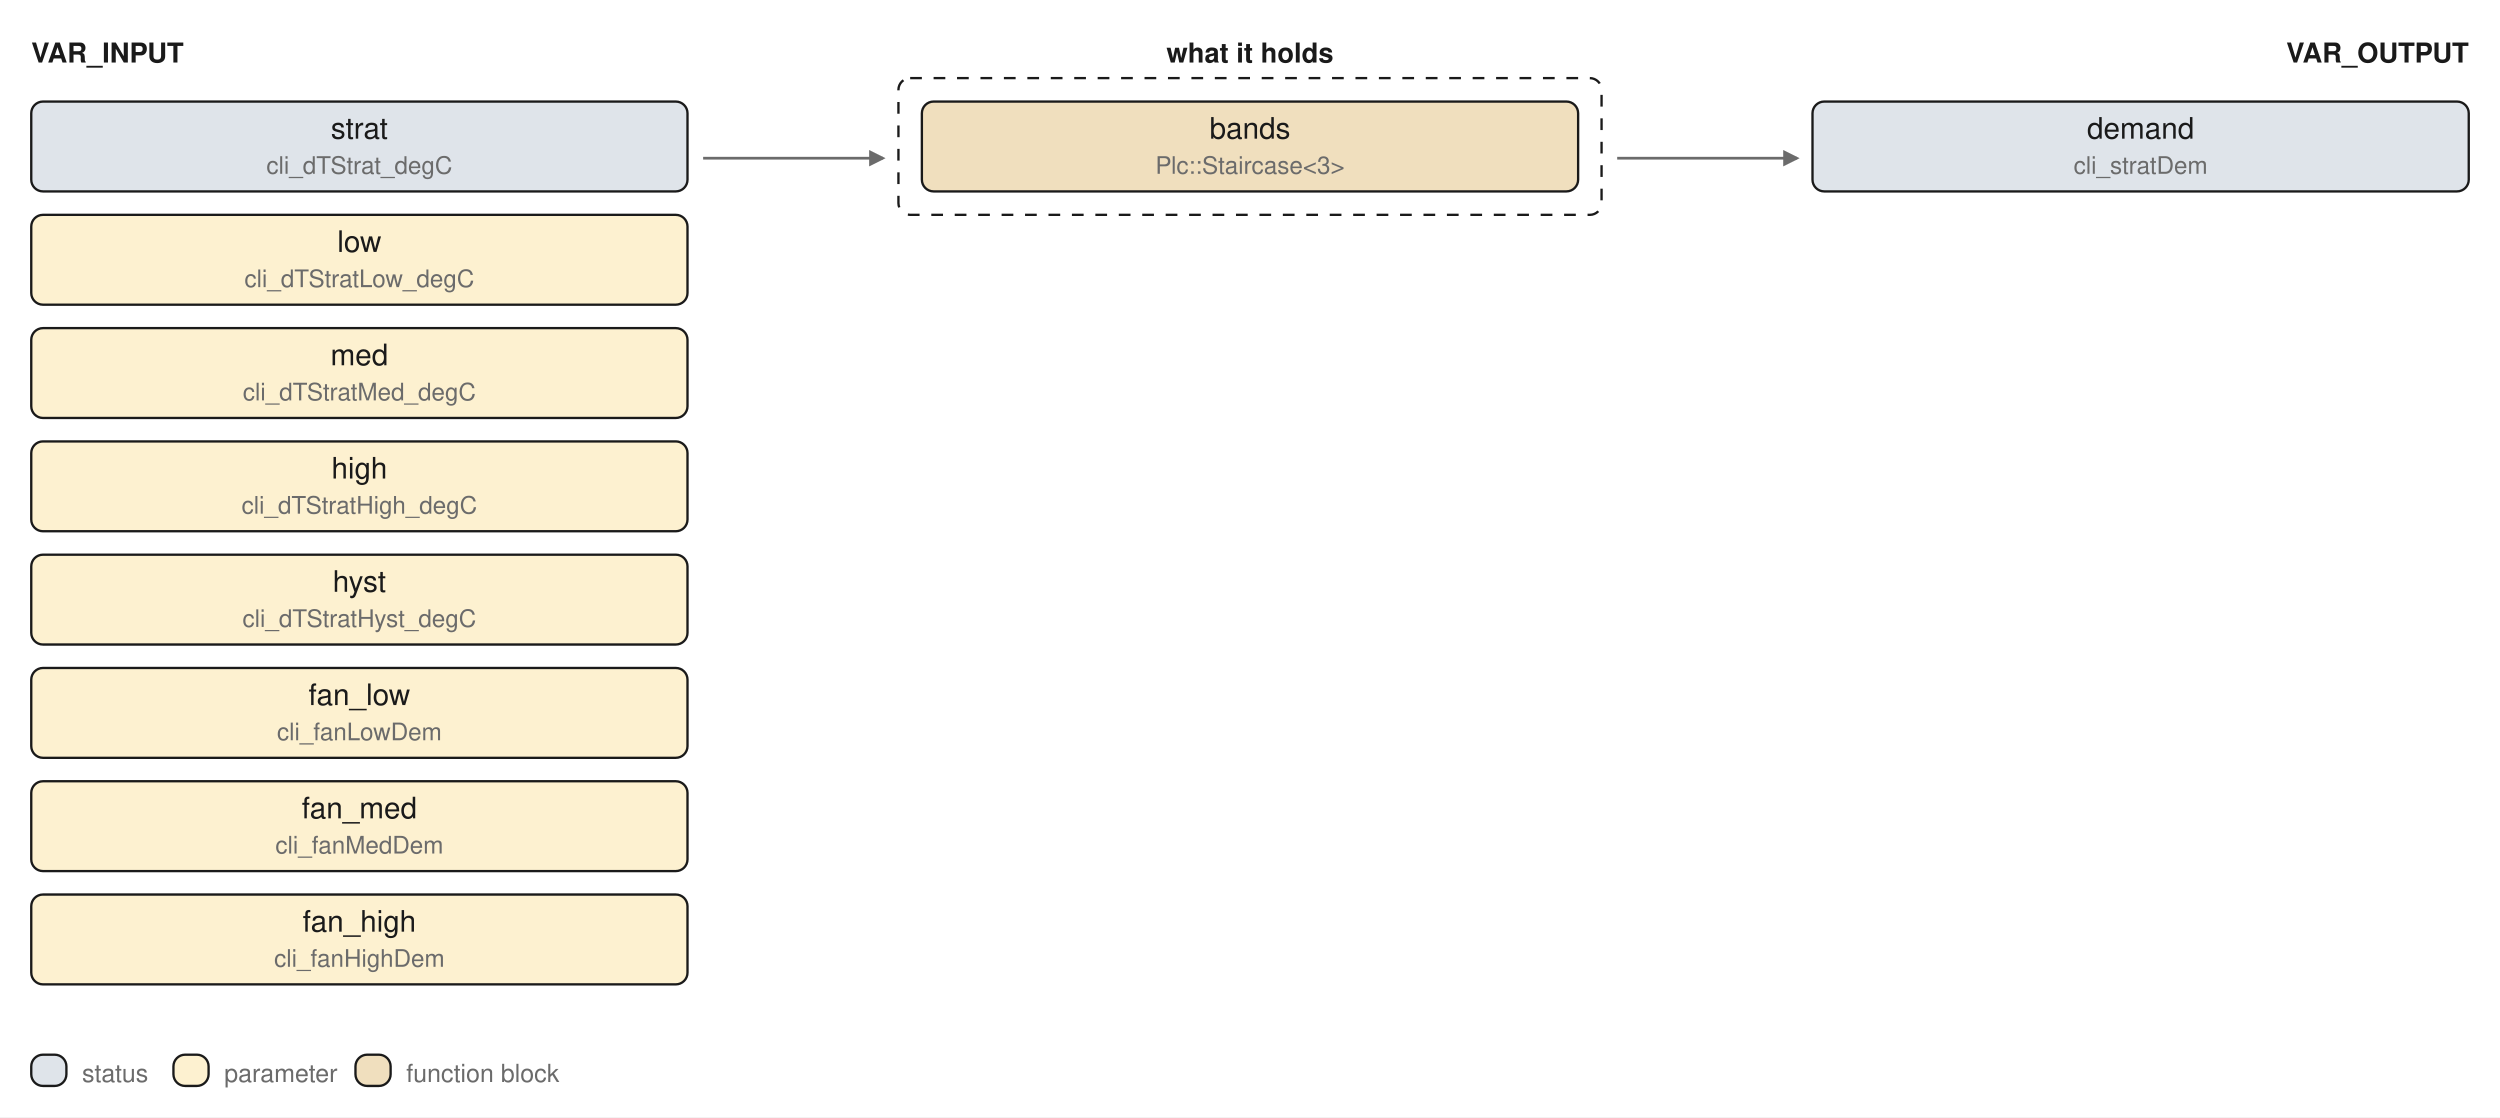
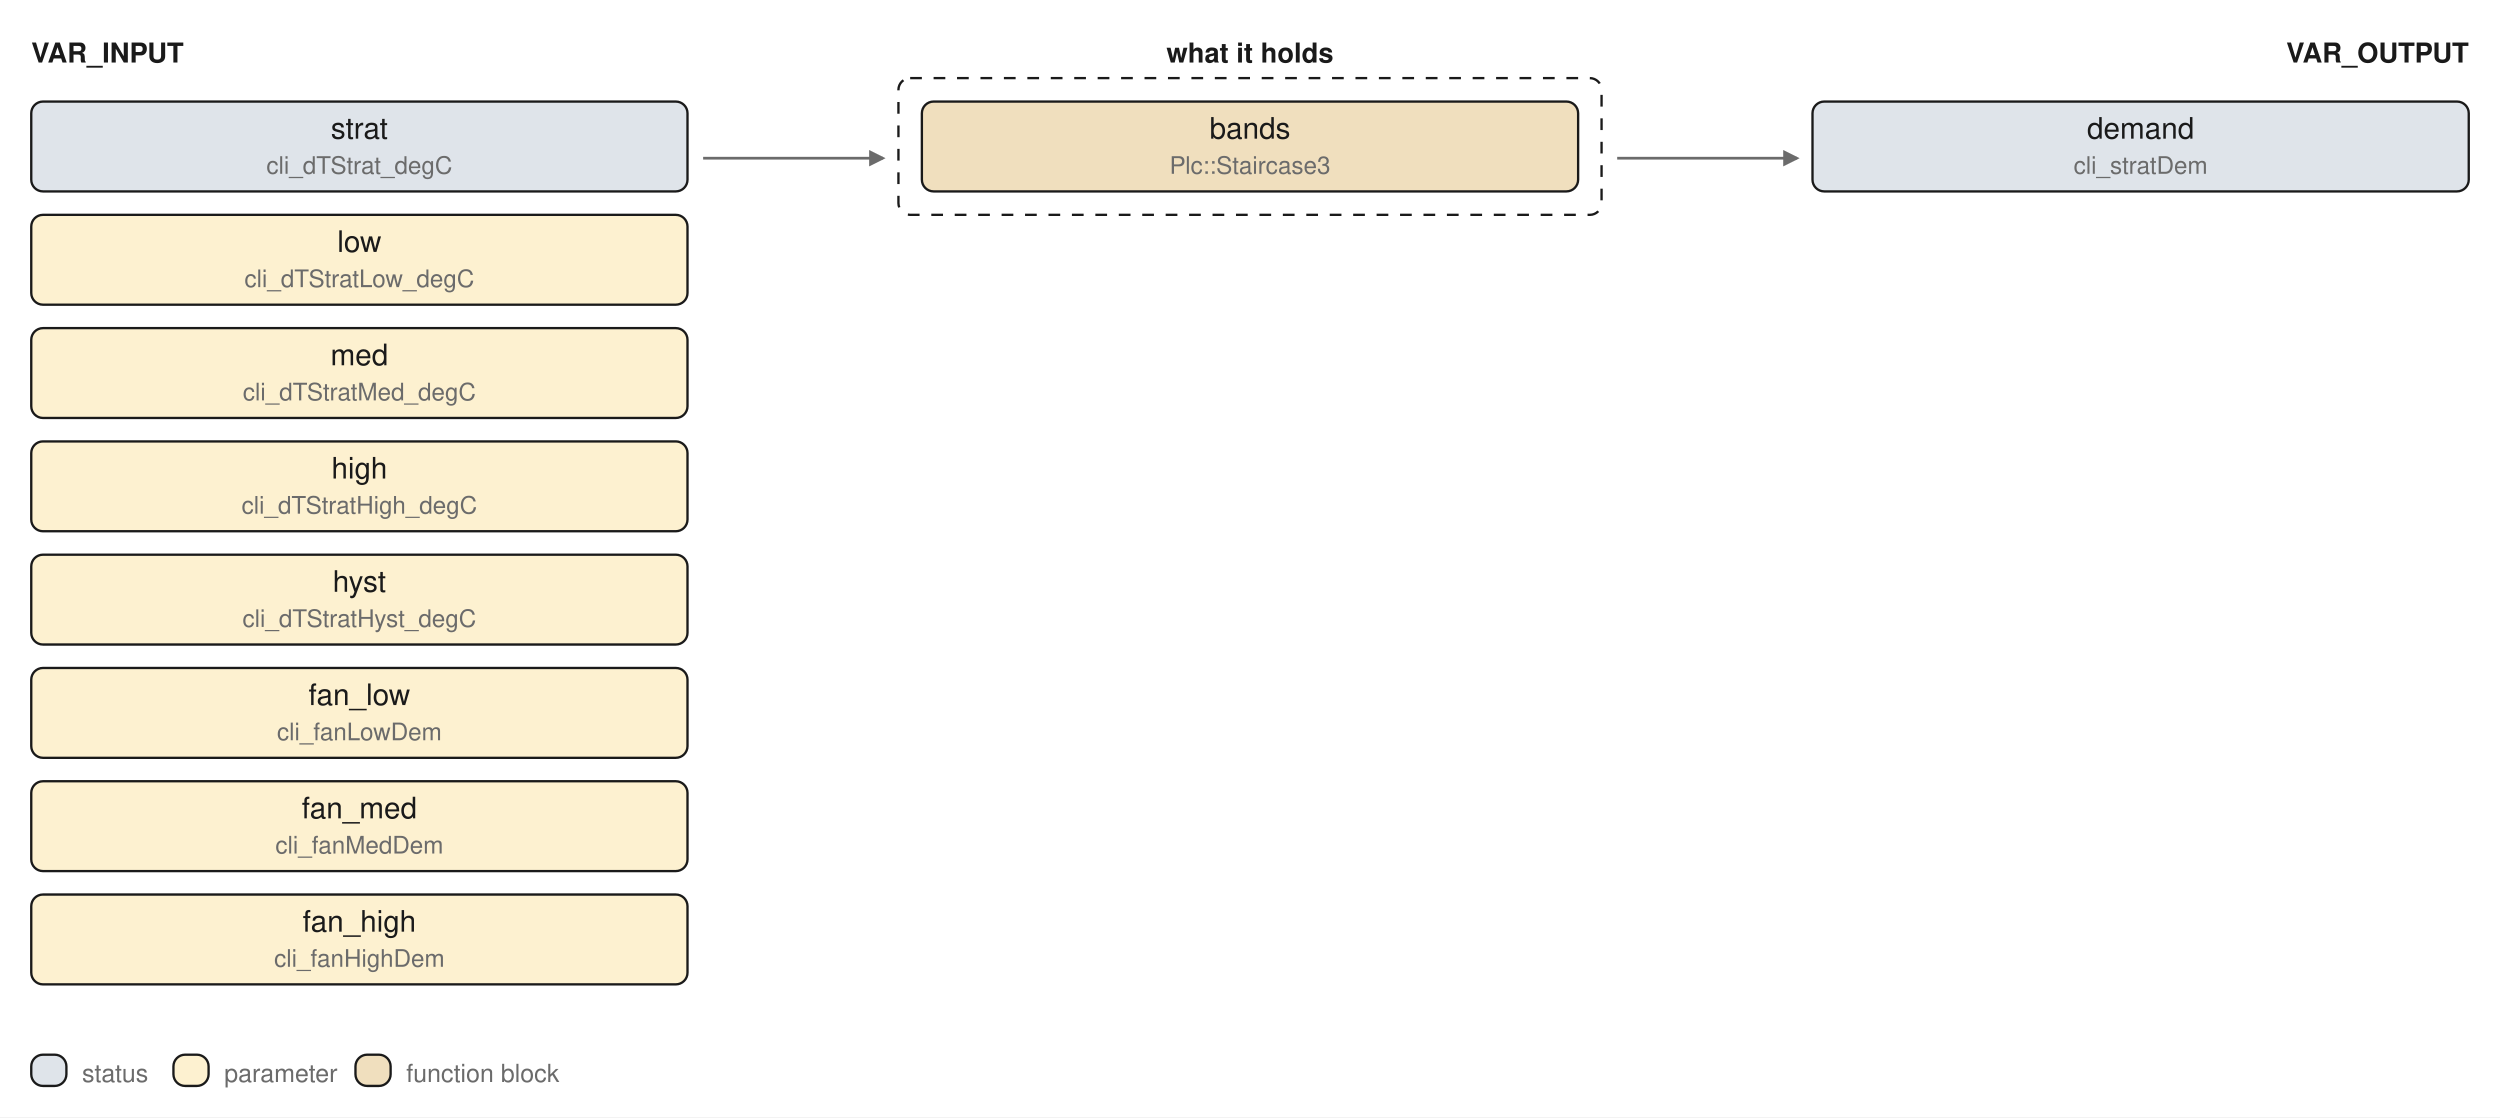
<svg xmlns="http://www.w3.org/2000/svg" width="640" height="286" viewBox="0 0 640 286" style="max-width:100%;height:auto" content="&lt;mxfile host=&quot;app.diagrams.net&quot; type=&quot;device&quot;&gt;&lt;diagram id=&quot;destrat&quot; name=&quot;destrat&quot;&gt;&lt;mxGraphModel dx=&quot;640&quot; dy=&quot;286&quot; grid=&quot;0&quot; gridSize=&quot;10&quot; guides=&quot;1&quot; tooltips=&quot;1&quot; connect=&quot;1&quot; arrows=&quot;1&quot; fold=&quot;1&quot; page=&quot;1&quot; pageScale=&quot;1&quot; pageWidth=&quot;640&quot; pageHeight=&quot;286&quot; math=&quot;0&quot; shadow=&quot;0&quot;&gt;&lt;root&gt;&lt;mxCell id=&quot;0&quot;/&gt;&lt;mxCell id=&quot;1&quot; parent=&quot;0&quot;/&gt;&lt;mxCell id=&quot;n2&quot; value=&quot;VAR_INPUT&quot; style=&quot;text;html=1;fontSize=7;fontColor=#1a1a1a;align=left;fontStyle=1&quot; vertex=&quot;1&quot; parent=&quot;1&quot;&gt;&lt;mxGeometry x=&quot;8&quot; y=&quot;9&quot; width=&quot;45&quot; height=&quot;11&quot; as=&quot;geometry&quot;/&gt;&lt;/mxCell&gt;&lt;mxCell id=&quot;n3&quot; value=&quot;what it holds&quot; style=&quot;text;html=1;fontSize=7;fontColor=#1a1a1a;align=center;fontStyle=1&quot; vertex=&quot;1&quot; parent=&quot;1&quot;&gt;&lt;mxGeometry x=&quot;320.0&quot; y=&quot;9&quot; width=&quot;65&quot; height=&quot;11&quot; as=&quot;geometry&quot;/&gt;&lt;/mxCell&gt;&lt;mxCell id=&quot;n4&quot; value=&quot;VAR_OUTPUT&quot; style=&quot;text;html=1;fontSize=7;fontColor=#1a1a1a;align=left;fontStyle=1&quot; vertex=&quot;1&quot; parent=&quot;1&quot;&gt;&lt;mxGeometry x=&quot;632&quot; y=&quot;9&quot; width=&quot;50&quot; height=&quot;11&quot; as=&quot;geometry&quot;/&gt;&lt;/mxCell&gt;&lt;mxCell id=&quot;n5&quot; value=&quot;strat&quot; style=&quot;rounded=1;fillColor=#dfe4ea;strokeColor=#1a1a1a;whiteSpace=wrap;html=1;fontSize=8&quot; vertex=&quot;1&quot; parent=&quot;1&quot;&gt;&lt;mxGeometry x=&quot;8&quot; y=&quot;26&quot; width=&quot;168&quot; height=&quot;23&quot; as=&quot;geometry&quot;/&gt;&lt;/mxCell&gt;&lt;mxCell id=&quot;n6&quot; value=&quot;low&quot; style=&quot;rounded=1;fillColor=#fdf1d0;strokeColor=#1a1a1a;whiteSpace=wrap;html=1;fontSize=8&quot; vertex=&quot;1&quot; parent=&quot;1&quot;&gt;&lt;mxGeometry x=&quot;8&quot; y=&quot;55&quot; width=&quot;168&quot; height=&quot;23&quot; as=&quot;geometry&quot;/&gt;&lt;/mxCell&gt;&lt;mxCell id=&quot;n7&quot; value=&quot;med&quot; style=&quot;rounded=1;fillColor=#fdf1d0;strokeColor=#1a1a1a;whiteSpace=wrap;html=1;fontSize=8&quot; vertex=&quot;1&quot; parent=&quot;1&quot;&gt;&lt;mxGeometry x=&quot;8&quot; y=&quot;84&quot; width=&quot;168&quot; height=&quot;23&quot; as=&quot;geometry&quot;/&gt;&lt;/mxCell&gt;&lt;mxCell id=&quot;n8&quot; value=&quot;high&quot; style=&quot;rounded=1;fillColor=#fdf1d0;strokeColor=#1a1a1a;whiteSpace=wrap;html=1;fontSize=8&quot; vertex=&quot;1&quot; parent=&quot;1&quot;&gt;&lt;mxGeometry x=&quot;8&quot; y=&quot;113&quot; width=&quot;168&quot; height=&quot;23&quot; as=&quot;geometry&quot;/&gt;&lt;/mxCell&gt;&lt;mxCell id=&quot;n9&quot; value=&quot;hyst&quot; style=&quot;rounded=1;fillColor=#fdf1d0;strokeColor=#1a1a1a;whiteSpace=wrap;html=1;fontSize=8&quot; vertex=&quot;1&quot; parent=&quot;1&quot;&gt;&lt;mxGeometry x=&quot;8&quot; y=&quot;142&quot; width=&quot;168&quot; height=&quot;23&quot; as=&quot;geometry&quot;/&gt;&lt;/mxCell&gt;&lt;mxCell id=&quot;n10&quot; value=&quot;fan_low&quot; style=&quot;rounded=1;fillColor=#fdf1d0;strokeColor=#1a1a1a;whiteSpace=wrap;html=1;fontSize=8&quot; vertex=&quot;1&quot; parent=&quot;1&quot;&gt;&lt;mxGeometry x=&quot;8&quot; y=&quot;171&quot; width=&quot;168&quot; height=&quot;23&quot; as=&quot;geometry&quot;/&gt;&lt;/mxCell&gt;&lt;mxCell id=&quot;n11&quot; value=&quot;fan_med&quot; style=&quot;rounded=1;fillColor=#fdf1d0;strokeColor=#1a1a1a;whiteSpace=wrap;html=1;fontSize=8&quot; vertex=&quot;1&quot; parent=&quot;1&quot;&gt;&lt;mxGeometry x=&quot;8&quot; y=&quot;200&quot; width=&quot;168&quot; height=&quot;23&quot; as=&quot;geometry&quot;/&gt;&lt;/mxCell&gt;&lt;mxCell id=&quot;n12&quot; value=&quot;fan_high&quot; style=&quot;rounded=1;fillColor=#fdf1d0;strokeColor=#1a1a1a;whiteSpace=wrap;html=1;fontSize=8&quot; vertex=&quot;1&quot; parent=&quot;1&quot;&gt;&lt;mxGeometry x=&quot;8&quot; y=&quot;229&quot; width=&quot;168&quot; height=&quot;23&quot; as=&quot;geometry&quot;/&gt;&lt;/mxCell&gt;&lt;mxCell id=&quot;n13&quot; value=&quot;demand&quot; style=&quot;rounded=1;fillColor=#dfe4ea;strokeColor=#1a1a1a;whiteSpace=wrap;html=1;fontSize=8&quot; vertex=&quot;1&quot; parent=&quot;1&quot;&gt;&lt;mxGeometry x=&quot;464&quot; y=&quot;26&quot; width=&quot;168&quot; height=&quot;23&quot; as=&quot;geometry&quot;/&gt;&lt;/mxCell&gt;&lt;mxCell id=&quot;n14&quot; value=&quot;&quot; style=&quot;rounded=1;fillColor=#ffffff;strokeColor=#1a1a1a;whiteSpace=wrap;html=1;fontSize=8;dashed=1&quot; vertex=&quot;1&quot; parent=&quot;1&quot;&gt;&lt;mxGeometry x=&quot;230&quot; y=&quot;20&quot; width=&quot;180&quot; height=&quot;35&quot; as=&quot;geometry&quot;/&gt;&lt;/mxCell&gt;&lt;mxCell id=&quot;n15&quot; value=&quot;bands&quot; style=&quot;rounded=1;fillColor=#f0dfbe;strokeColor=#1a1a1a;whiteSpace=wrap;html=1;fontSize=8&quot; vertex=&quot;1&quot; parent=&quot;1&quot;&gt;&lt;mxGeometry x=&quot;236&quot; y=&quot;26&quot; width=&quot;168&quot; height=&quot;23&quot; as=&quot;geometry&quot;/&gt;&lt;/mxCell&gt;&lt;mxCell id=&quot;e16&quot; value=&quot;&quot; style=&quot;edgeStyle=none;html=1;strokeColor=#6b6b6b;endArrow=block&quot; edge=&quot;1&quot; parent=&quot;1&quot;&gt;&lt;mxGeometry relative=&quot;1&quot; as=&quot;geometry&quot;&gt;&lt;mxPoint x=&quot;180&quot; y=&quot;40.5&quot; as=&quot;sourcePoint&quot;/&gt;&lt;mxPoint x=&quot;226&quot; y=&quot;40.5&quot; as=&quot;targetPoint&quot;/&gt;&lt;/mxGeometry&gt;&lt;/mxCell&gt;&lt;mxCell id=&quot;e17&quot; value=&quot;&quot; style=&quot;edgeStyle=none;html=1;strokeColor=#6b6b6b;endArrow=block&quot; edge=&quot;1&quot; parent=&quot;1&quot;&gt;&lt;mxGeometry relative=&quot;1&quot; as=&quot;geometry&quot;&gt;&lt;mxPoint x=&quot;414&quot; y=&quot;40.5&quot; as=&quot;sourcePoint&quot;/&gt;&lt;mxPoint x=&quot;460&quot; y=&quot;40.5&quot; as=&quot;targetPoint&quot;/&gt;&lt;/mxGeometry&gt;&lt;/mxCell&gt;&lt;mxCell id=&quot;n18&quot; value=&quot;&quot; style=&quot;rounded=1;fillColor=#dfe4ea;strokeColor=#1a1a1a;whiteSpace=wrap;html=1;fontSize=8&quot; vertex=&quot;1&quot; parent=&quot;1&quot;&gt;&lt;mxGeometry x=&quot;8&quot; y=&quot;270&quot; width=&quot;9&quot; height=&quot;8&quot; as=&quot;geometry&quot;/&gt;&lt;/mxCell&gt;&lt;mxCell id=&quot;n19&quot; value=&quot;status&quot; style=&quot;text;html=1;fontSize=6;fontColor=#6b6b6b;align=left&quot; vertex=&quot;1&quot; parent=&quot;1&quot;&gt;&lt;mxGeometry x=&quot;21&quot; y=&quot;270.6&quot; width=&quot;40&quot; height=&quot;10.4&quot; as=&quot;geometry&quot;/&gt;&lt;/mxCell&gt;&lt;mxCell id=&quot;n20&quot; value=&quot;&quot; style=&quot;rounded=1;fillColor=#fdf1d0;strokeColor=#1a1a1a;whiteSpace=wrap;html=1;fontSize=8&quot; vertex=&quot;1&quot; parent=&quot;1&quot;&gt;&lt;mxGeometry x=&quot;44.4&quot; y=&quot;270&quot; width=&quot;9&quot; height=&quot;8&quot; as=&quot;geometry&quot;/&gt;&lt;/mxCell&gt;&lt;mxCell id=&quot;n21&quot; value=&quot;parameter&quot; style=&quot;text;html=1;fontSize=6;fontColor=#6b6b6b;align=left&quot; vertex=&quot;1&quot; parent=&quot;1&quot;&gt;&lt;mxGeometry x=&quot;57.4&quot; y=&quot;270.6&quot; width=&quot;45&quot; height=&quot;10.4&quot; as=&quot;geometry&quot;/&gt;&lt;/mxCell&gt;&lt;mxCell id=&quot;n22&quot; value=&quot;&quot; style=&quot;rounded=1;fillColor=#f0dfbe;strokeColor=#1a1a1a;whiteSpace=wrap;html=1;fontSize=8&quot; vertex=&quot;1&quot; parent=&quot;1&quot;&gt;&lt;mxGeometry x=&quot;91.0&quot; y=&quot;270&quot; width=&quot;9&quot; height=&quot;8&quot; as=&quot;geometry&quot;/&gt;&lt;/mxCell&gt;&lt;mxCell id=&quot;n23&quot; value=&quot;function block&quot; style=&quot;text;html=1;fontSize=6;fontColor=#6b6b6b;align=left&quot; vertex=&quot;1&quot; parent=&quot;1&quot;&gt;&lt;mxGeometry x=&quot;104.0&quot; y=&quot;270.6&quot; width=&quot;70&quot; height=&quot;10.4&quot; as=&quot;geometry&quot;/&gt;&lt;/mxCell&gt;&lt;/root&gt;&lt;/mxGraphModel&gt;&lt;/diagram&gt;&lt;/mxfile&gt;">
  <defs>
    <marker id="a" markerWidth="6" markerHeight="6" refX="5" refY="3" orient="auto">
      <path d="M0,0 L6,3 L0,6 z" fill="#6b6b6b" />
    </marker>
  </defs>
  <rect width="640" height="286" fill="#ffffff" />
  <text x="8" y="16" font-family="Helvetica,Arial,sans-serif" font-size="7" fill="#1a1a1a" text-anchor="start" font-weight="bold">VAR_INPUT</text>
  <text x="320.0" y="16" font-family="Helvetica,Arial,sans-serif" font-size="7" fill="#1a1a1a" text-anchor="middle" font-weight="bold">what it holds</text>
  <text x="632" y="16" font-family="Helvetica,Arial,sans-serif" font-size="7" fill="#1a1a1a" text-anchor="end" font-weight="bold">VAR_OUTPUT</text>
  <rect x="8" y="26" width="168" height="23" rx="3" fill="#dfe4ea" stroke="#1a1a1a" stroke-width="0.6" />
  <text x="92.0" y="35.5" font-family="Helvetica,Arial,sans-serif" font-size="7.6" fill="#1a1a1a" text-anchor="middle">strat</text>
  <text x="92.0" y="44.5" font-family="Helvetica,Arial,sans-serif" font-size="6.2" fill="#6b6b6b" text-anchor="middle">cli_dTStrat_degC</text>
  <rect x="8" y="55" width="168" height="23" rx="3" fill="#fdf1d0" stroke="#1a1a1a" stroke-width="0.6" />
  <text x="92.0" y="64.5" font-family="Helvetica,Arial,sans-serif" font-size="7.6" fill="#1a1a1a" text-anchor="middle">low</text>
  <text x="92.0" y="73.5" font-family="Helvetica,Arial,sans-serif" font-size="6.2" fill="#6b6b6b" text-anchor="middle">cli_dTStratLow_degC</text>
  <rect x="8" y="84" width="168" height="23" rx="3" fill="#fdf1d0" stroke="#1a1a1a" stroke-width="0.6" />
  <text x="92.0" y="93.5" font-family="Helvetica,Arial,sans-serif" font-size="7.6" fill="#1a1a1a" text-anchor="middle">med</text>
  <text x="92.0" y="102.5" font-family="Helvetica,Arial,sans-serif" font-size="6.2" fill="#6b6b6b" text-anchor="middle">cli_dTStratMed_degC</text>
  <rect x="8" y="113" width="168" height="23" rx="3" fill="#fdf1d0" stroke="#1a1a1a" stroke-width="0.6" />
  <text x="92.0" y="122.5" font-family="Helvetica,Arial,sans-serif" font-size="7.6" fill="#1a1a1a" text-anchor="middle">high</text>
  <text x="92.0" y="131.5" font-family="Helvetica,Arial,sans-serif" font-size="6.2" fill="#6b6b6b" text-anchor="middle">cli_dTStratHigh_degC</text>
  <rect x="8" y="142" width="168" height="23" rx="3" fill="#fdf1d0" stroke="#1a1a1a" stroke-width="0.6" />
  <text x="92.0" y="151.5" font-family="Helvetica,Arial,sans-serif" font-size="7.6" fill="#1a1a1a" text-anchor="middle">hyst</text>
  <text x="92.0" y="160.5" font-family="Helvetica,Arial,sans-serif" font-size="6.2" fill="#6b6b6b" text-anchor="middle">cli_dTStratHyst_degC</text>
  <rect x="8" y="171" width="168" height="23" rx="3" fill="#fdf1d0" stroke="#1a1a1a" stroke-width="0.6" />
  <text x="92.0" y="180.5" font-family="Helvetica,Arial,sans-serif" font-size="7.6" fill="#1a1a1a" text-anchor="middle">fan_low</text>
  <text x="92.0" y="189.5" font-family="Helvetica,Arial,sans-serif" font-size="6.2" fill="#6b6b6b" text-anchor="middle">cli_fanLowDem</text>
  <rect x="8" y="200" width="168" height="23" rx="3" fill="#fdf1d0" stroke="#1a1a1a" stroke-width="0.6" />
  <text x="92.0" y="209.5" font-family="Helvetica,Arial,sans-serif" font-size="7.6" fill="#1a1a1a" text-anchor="middle">fan_med</text>
  <text x="92.0" y="218.5" font-family="Helvetica,Arial,sans-serif" font-size="6.2" fill="#6b6b6b" text-anchor="middle">cli_fanMedDem</text>
  <rect x="8" y="229" width="168" height="23" rx="3" fill="#fdf1d0" stroke="#1a1a1a" stroke-width="0.6" />
  <text x="92.0" y="238.5" font-family="Helvetica,Arial,sans-serif" font-size="7.6" fill="#1a1a1a" text-anchor="middle">fan_high</text>
  <text x="92.0" y="247.5" font-family="Helvetica,Arial,sans-serif" font-size="6.2" fill="#6b6b6b" text-anchor="middle">cli_fanHighDem</text>
  <rect x="464" y="26" width="168" height="23" rx="3" fill="#dfe4ea" stroke="#1a1a1a" stroke-width="0.6" />
  <text x="548.0" y="35.5" font-family="Helvetica,Arial,sans-serif" font-size="7.6" fill="#1a1a1a" text-anchor="middle">demand</text>
  <text x="548.0" y="44.5" font-family="Helvetica,Arial,sans-serif" font-size="6.2" fill="#6b6b6b" text-anchor="middle">cli_stratDem</text>
  <rect x="230" y="20" width="180" height="35" rx="3" fill="#ffffff" stroke="#1a1a1a" stroke-width="0.6" stroke-dasharray="3,3" />
  <rect x="236" y="26" width="168" height="23" rx="3" fill="#f0dfbe" stroke="#1a1a1a" stroke-width="0.6" />
  <text x="320.0" y="35.5" font-family="Helvetica,Arial,sans-serif" font-size="7.6" fill="#1a1a1a" text-anchor="middle">bands</text>
-   <text x="320.0" y="44.5" font-family="Helvetica,Arial,sans-serif" font-size="6.2" fill="#6b6b6b" text-anchor="middle">Plc::Staircase&lt;3&gt;</text>
+   <text x="320.0" y="44.5" font-family="Helvetica,Arial,sans-serif" font-size="6.2" fill="#6b6b6b" text-anchor="middle">Plc::Staircase3</text>
  <polyline points="180,40.5 226,40.5" fill="none" stroke="#6b6b6b" stroke-width="0.7" marker-end="url(#a)" />
  <polyline points="414,40.5 460,40.5" fill="none" stroke="#6b6b6b" stroke-width="0.7" marker-end="url(#a)" />
  <rect x="8" y="270" width="9" height="8" rx="3" fill="#dfe4ea" stroke="#1a1a1a" stroke-width="0.6" />
  <text x="21" y="277" font-family="Helvetica,Arial,sans-serif" font-size="6.4" fill="#6b6b6b" text-anchor="start">status</text>
  <rect x="44.4" y="270" width="9" height="8" rx="3" fill="#fdf1d0" stroke="#1a1a1a" stroke-width="0.6" />
  <text x="57.4" y="277" font-family="Helvetica,Arial,sans-serif" font-size="6.4" fill="#6b6b6b" text-anchor="start">parameter</text>
  <rect x="91.0" y="270" width="9" height="8" rx="3" fill="#f0dfbe" stroke="#1a1a1a" stroke-width="0.6" />
  <text x="104.0" y="277" font-family="Helvetica,Arial,sans-serif" font-size="6.4" fill="#6b6b6b" text-anchor="start">function block</text>
</svg>
